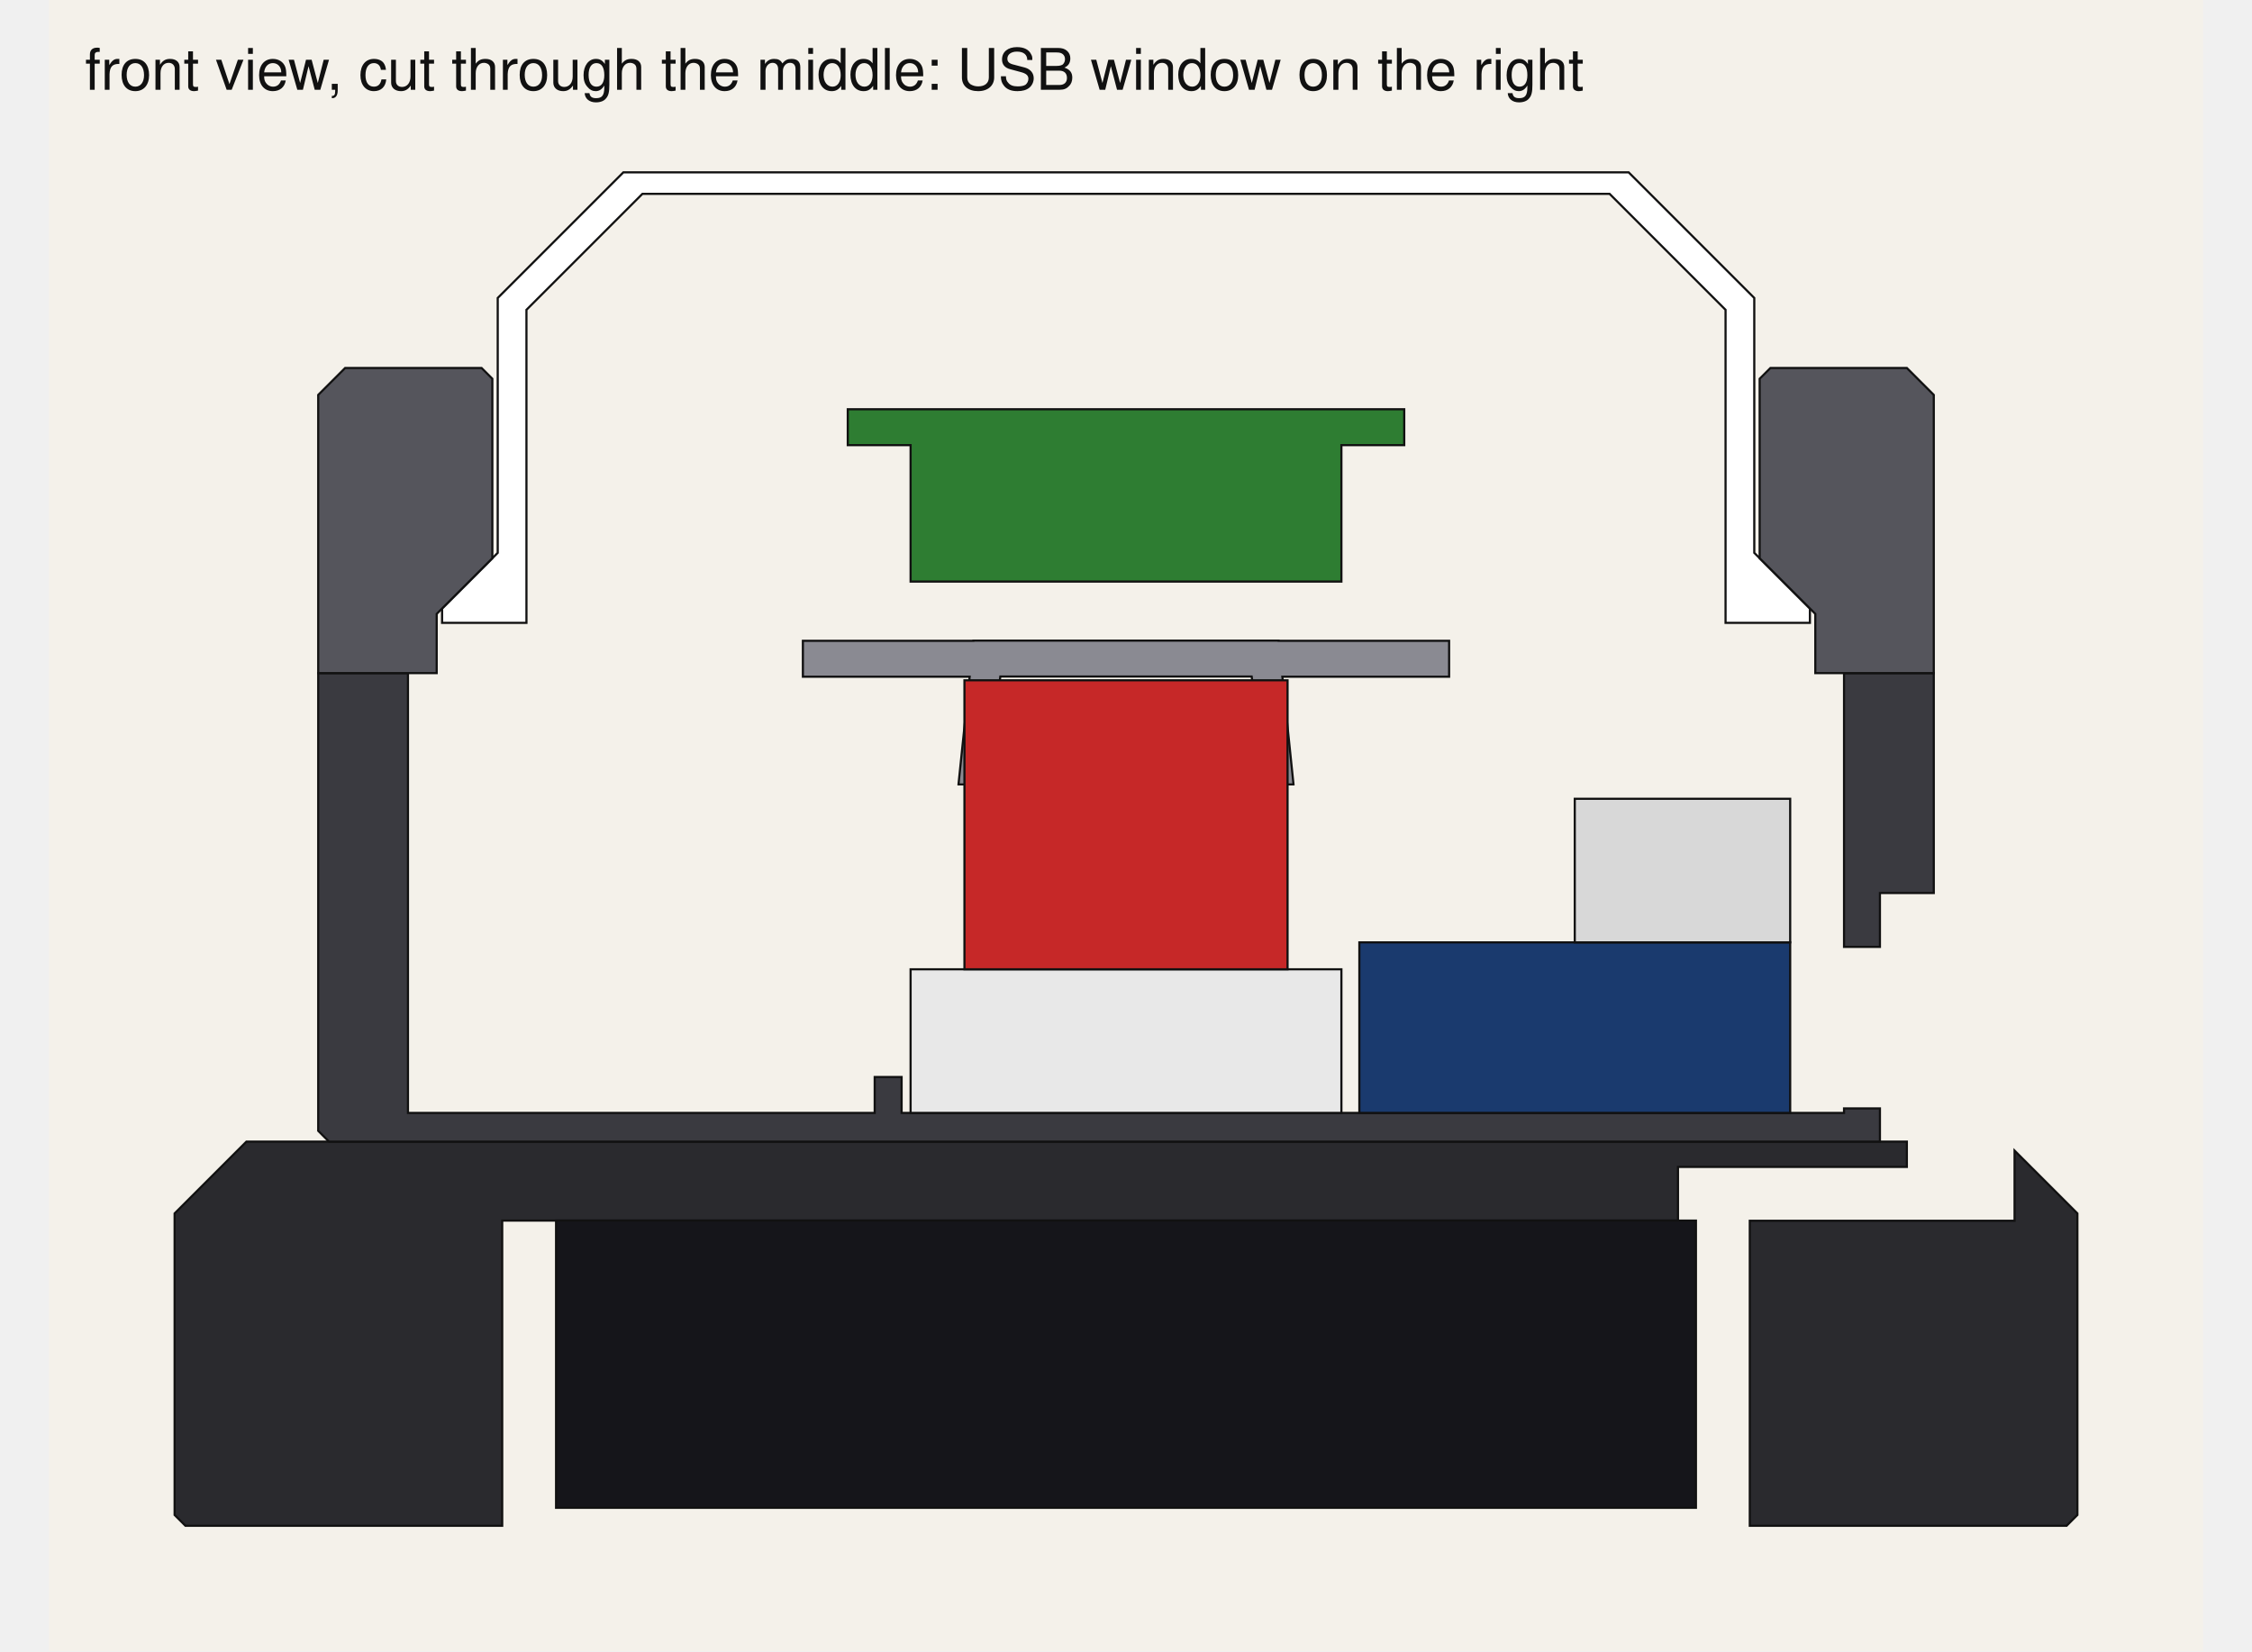
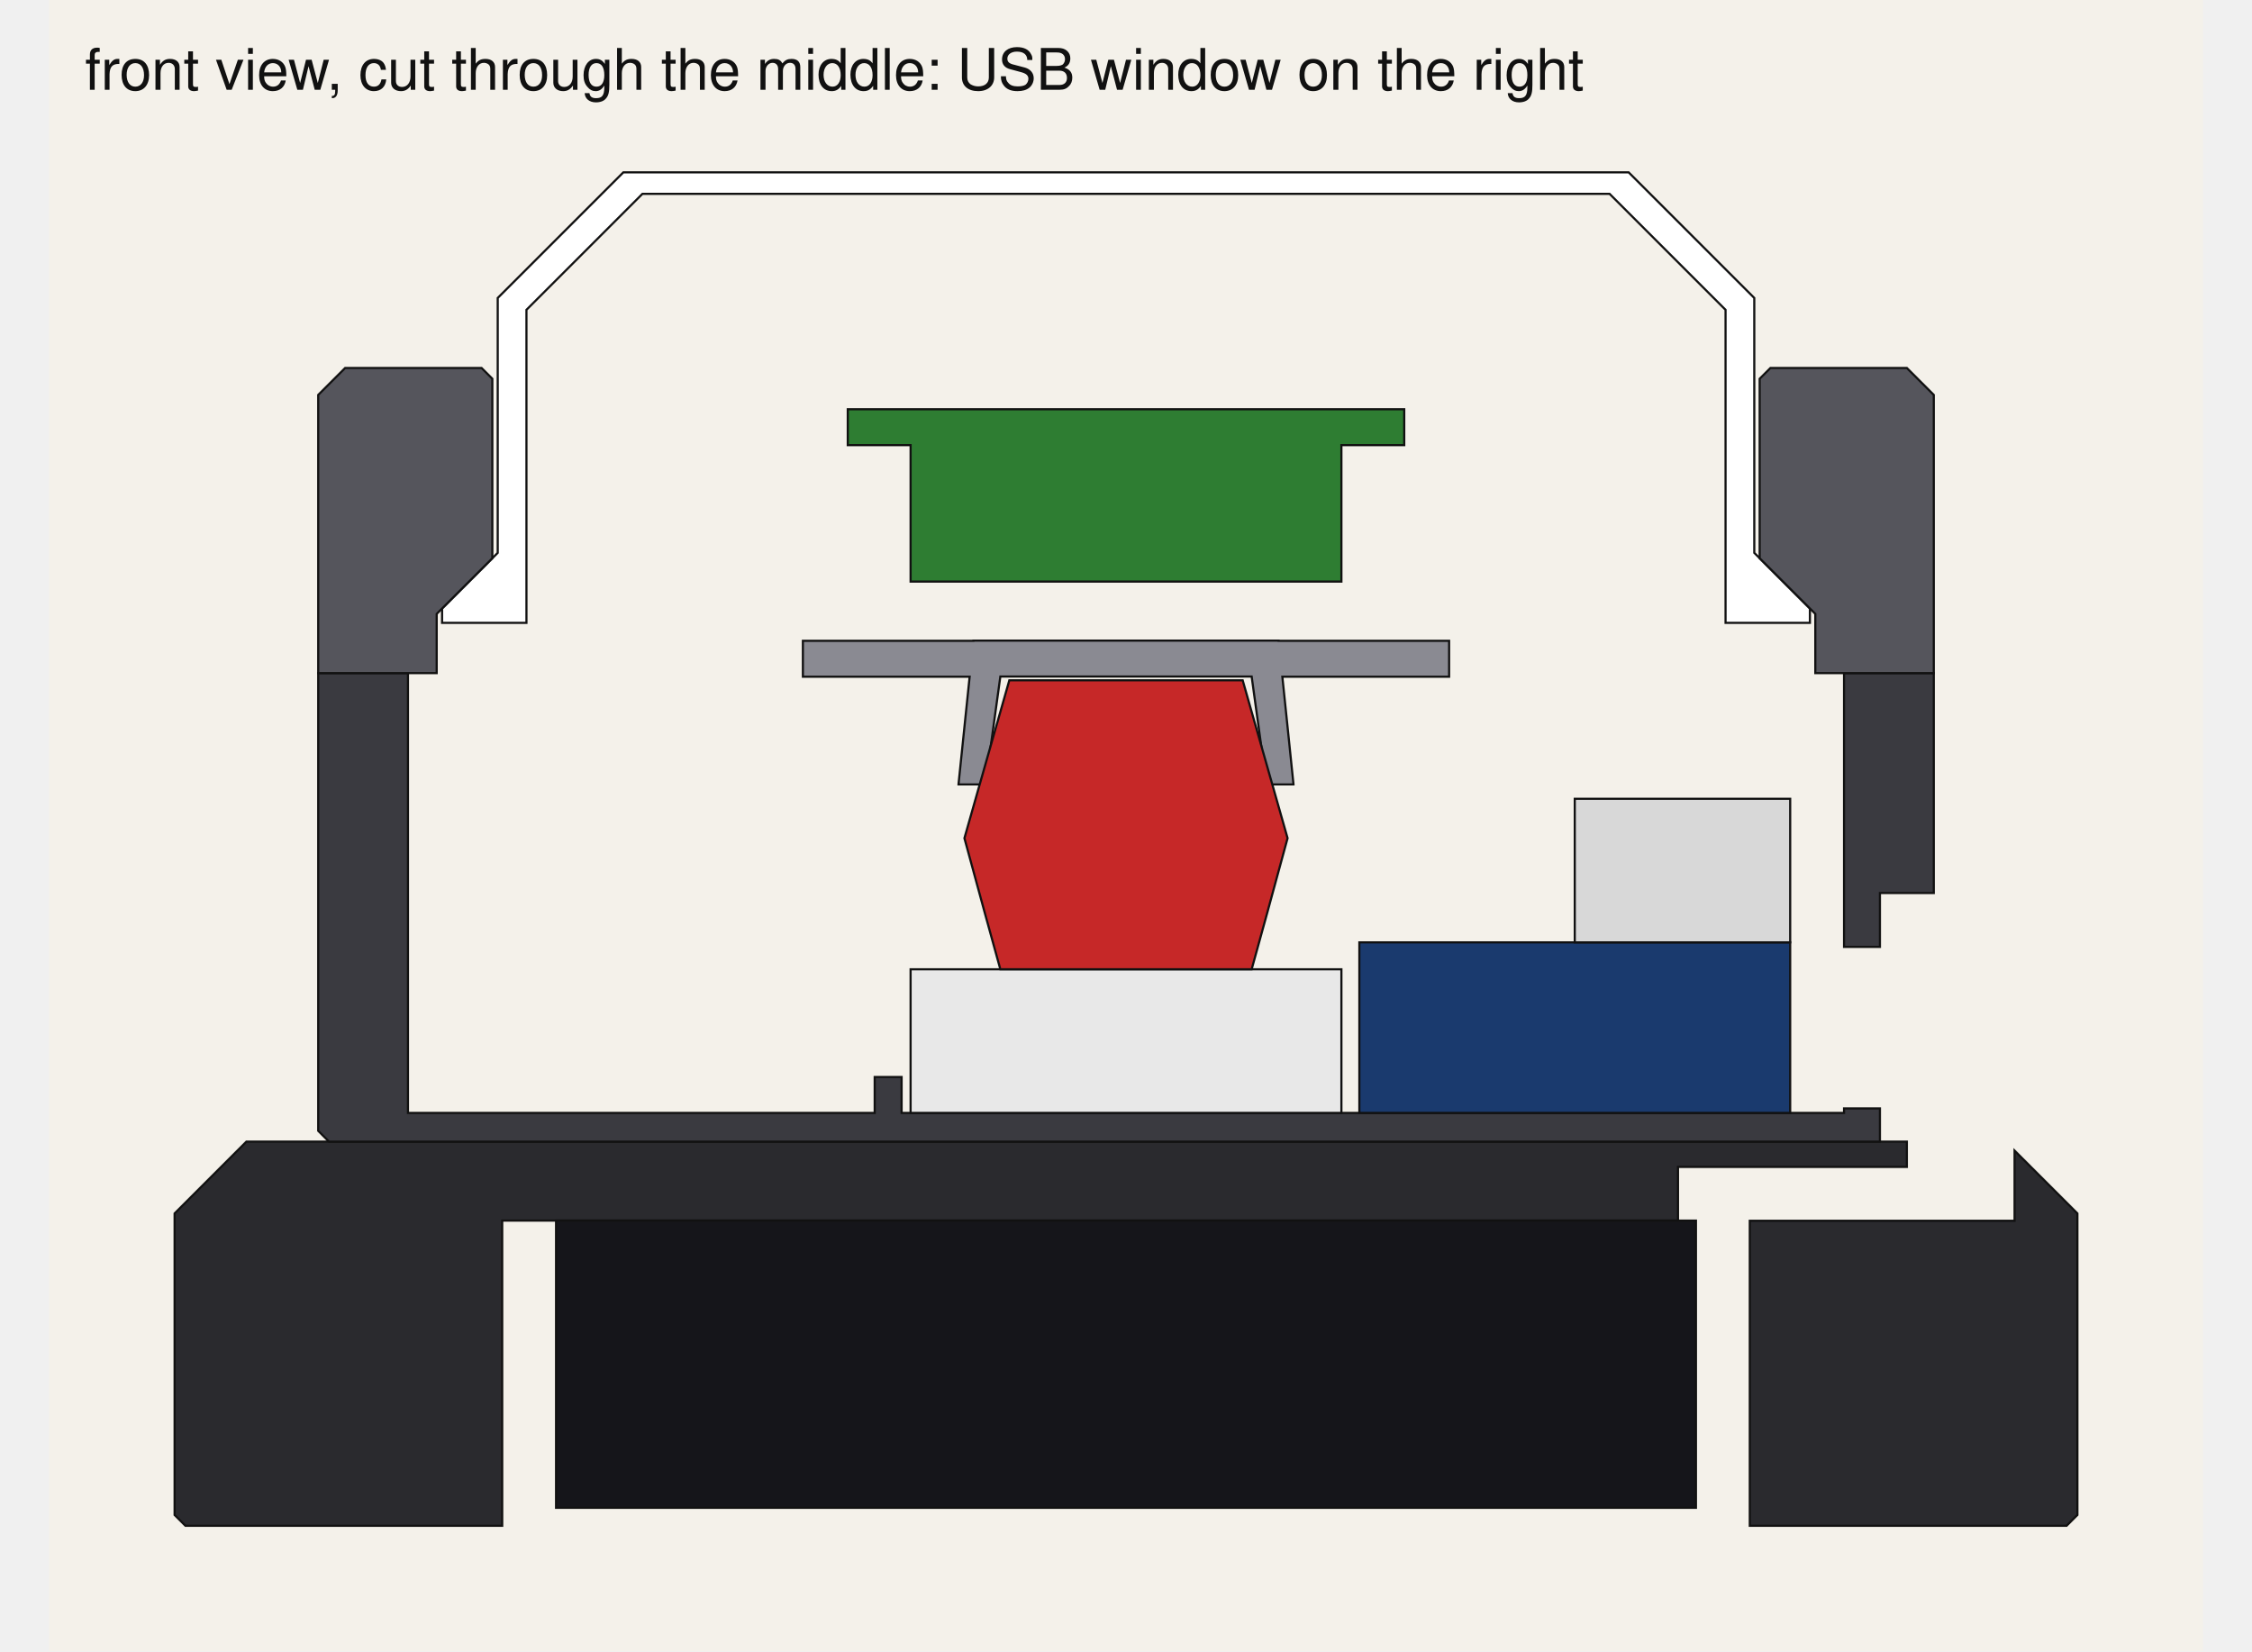
<svg xmlns="http://www.w3.org/2000/svg" viewBox="-60 -62 120 92" width="1320" height="968">
  <rect x="-60" y="-62" width="120" height="92" fill="#f4f1ea" />
  <path d="M43.50,2.30 L43.50,3.01 L37.12,3.01 L30.75,3.01 L30.75,4.51 L30.75,6.00 L22.88,6.00 L6.03,6.00 L5.39,6.00 L4.76,6.00 L4.19,6.00 L3.67,6.00 L3.24,6.00 L2.91,6.00 L2.68,6.00 L2.55,6.00 L2.54,6.00 L0.00,6.00 L-2.54,6.00 L-2.55,6.00 L-2.68,6.00 L-2.91,6.00 L-3.24,6.00 L-3.67,6.00 L-4.19,6.00 L-4.76,6.00 L-5.39,6.00 L-6.03,6.00 L-30.81,6.00 L-31.05,6.00 L-31.28,6.00 L-31.55,6.00 L-31.81,6.00 L-32.11,6.00 L-32.40,6.00 L-32.70,6.00 L-33.00,6.00 L-33.30,6.00 L-33.60,6.00 L-33.89,6.00 L-34.19,6.00 L-34.45,6.00 L-34.72,6.00 L-34.74,6.00 L-34.75,6.00 L-34.75,6.01 L-34.75,6.01 L-34.75,12.35 L-34.75,13.40 L-34.75,14.50 L-34.75,23.00 L-43.43,23.00 L-52.40,23.00 L-52.70,22.70 L-53.00,22.40 L-53.00,14.00 L-53.00,5.60 L-50.92,3.52 L-49.00,1.60 L-40.66,1.60 L-40.62,1.60 L-40.51,1.60 L-40.34,1.60 L-40.11,1.60 L-39.85,1.60 L-39.56,1.60 L-39.28,1.60 L-39.03,1.60 L-38.82,1.60 L-38.67,1.60 L-38.58,1.60 L-38.57,1.60 L-32.67,1.60 L-25.50,1.60 L-25.25,1.60 L-24.94,1.60 L-24.58,1.60 L-24.22,1.60 L-23.87,1.60 L-23.56,1.60 L-23.30,1.60 L-23.13,1.60 L0.00,1.60 L23.04,1.60 L23.13,1.60 L23.30,1.60 L23.56,1.60 L23.87,1.60 L24.22,1.60 L24.58,1.60 L24.94,1.60 L25.25,1.60 L25.50,1.60 L32.67,1.60 L40.63,1.60 L41.45,1.60 L41.48,1.60 L43.50,1.60 Z M49.90,2.50 L50.92,3.52 L53.00,5.60 L53.00,14.00 L53.00,22.40 L52.70,22.70 L52.40,23.00 L43.43,23.00 L34.75,23.00 L34.75,14.50 L34.75,13.40 L34.75,12.35 L34.75,8.05 L34.75,6.01 L42.12,6.01 L49.50,6.01 L49.50,4.51 L49.50,4.05 L49.50,2.55 L49.50,2.10 Z" fill="#2a2a2e" fill-rule="evenodd" stroke="#111" stroke-width="0.12" />
  <path d="M-40.00,0.00 L-39.95,0.00 L-39.90,0.00 L-39.81,0.00 L-39.71,0.00 L-39.57,0.00 L-39.42,0.00 L-39.23,0.00 L-39.04,0.00 L-38.80,0.00 L-38.56,0.00 L-38.28,0.00 L-37.99,0.00 L-37.66,0.00 L-37.33,0.00 L-36.96,0.00 L-36.58,0.00 L-36.16,0.00 L-35.72,0.00 L-35.51,0.00 L-35.08,0.00 L-34.85,0.00 L-34.61,0.00 L-34.42,0.00 L-34.20,0.00 L-33.96,0.00 L-33.71,0.00 L-33.48,0.00 L-33.24,0.00 L-33.00,0.00 L-32.76,0.00 L-32.52,0.00 L-32.27,0.00 L-32.03,0.00 L-31.80,0.00 L-31.58,0.00 L-31.35,0.00 L-31.15,0.00 L-30.92,0.00 L-30.72,0.00 L-30.53,0.00 L-30.38,0.00 L-30.25,0.00 L-30.06,0.00 L-29.96,0.00 L-29.79,0.00 L-29.65,0.00 L-29.57,0.00 L-29.53,0.00 L-29.51,0.00 L-29.18,0.00 L-29.04,0.00 L-28.94,0.00 L-28.87,0.00 L-28.28,0.00 L-27.59,0.00 L-26.86,0.00 L-26.13,0.00 L-25.38,0.00 L-24.62,0.00 L-23.83,0.00 L-23.04,0.00 L-22.22,0.00 L-21.41,0.00 L-20.56,0.00 L-19.72,0.00 L-18.86,0.00 L-17.99,0.00 L-17.10,0.00 L-16.21,0.00 L-15.31,0.00 L-14.40,0.00 L-14.36,0.00 L-14.00,0.00 L-14.00,-1.36 L-14.00,-2.00 L-12.94,-2.00 L-12.50,-2.00 L-12.50,-1.39 L-12.50,0.00 L-11.48,0.00 L-11.40,0.00 L-11.29,0.00 L-11.15,0.00 L-10.97,0.00 L-10.78,0.00 L-10.57,0.00 L-10.36,0.00 L-10.15,0.00 L-9.96,0.00 L-0.28,0.00 L-0.05,0.00 L0.17,0.00 L0.37,0.00 L0.54,0.00 L0.67,0.00 L0.77,0.00 L0.83,0.00 L0.85,0.00 L2.25,0.00 L2.38,0.00 L3.05,0.00 L3.53,0.00 L4.00,0.00 L4.47,0.00 L4.94,0.00 L5.40,0.00 L5.82,0.00 L5.84,0.00 L5.89,0.00 L5.99,0.00 L6.12,0.00 L6.28,0.00 L6.47,0.00 L6.67,0.00 L6.88,0.00 L7.09,0.00 L10.57,0.00 L10.57,0.00 L10.78,0.00 L12.51,0.00 L25.25,0.00 L25.87,0.00 L38.28,0.00 L38.56,0.00 L38.80,0.00 L39.04,0.00 L39.23,0.00 L39.42,0.00 L39.57,0.00 L39.71,0.00 L39.81,0.00 L39.90,0.00 L39.95,0.00 L40.00,0.00 L40.00,-0.25 L40.40,-0.25 L42.00,-0.25 L42.00,1.17 L42.00,1.60 L41.56,1.60 L41.55,1.60 L41.55,1.60 L38.51,1.60 L38.51,1.60 L35.14,1.60 L29.60,1.60 L24.66,1.60 L24.46,1.60 L24.21,1.60 L23.93,1.60 L23.64,1.60 L23.35,1.60 L23.09,1.60 L22.88,1.60 L22.73,1.60 L0.00,1.60 L-22.64,1.60 L-22.65,1.60 L-22.73,1.60 L-22.88,1.60 L-23.09,1.60 L-23.35,1.60 L-23.64,1.60 L-23.93,1.60 L-24.21,1.60 L-24.46,1.60 L-24.66,1.60 L-29.60,1.60 L-37.18,1.60 L-37.20,1.60 L-37.29,1.60 L-37.42,1.60 L-37.59,1.60 L-37.79,1.60 L-38.01,1.60 L-38.23,1.60 L-38.42,1.60 L-38.59,1.60 L-38.71,1.60 L-38.78,1.60 L-44.40,1.60 L-44.70,1.30 L-45.00,1.00 L-45.00,-11.75 L-45.00,-24.50 L-40.57,-24.50 L-40.49,-24.50 L-40.31,-24.50 L-40.00,-24.50 Z M45.00,-15.65 L45.00,-12.25 L43.50,-12.25 L42.00,-12.25 L42.00,-10.49 L42.00,-9.25 L40.59,-9.25 L40.40,-9.25 L40.00,-9.25 L40.00,-24.50 L40.31,-24.50 L40.49,-24.50 L45.00,-24.50 Z" fill="#3a3a40" fill-rule="evenodd" stroke="#111" stroke-width="0.12" />
  <path d="M35.00,-45.40 L35.00,-31.20 L38.10,-28.10 L38.10,-27.30 L33.40,-27.30 L33.40,-44.74 L26.94,-51.20 L0.00,-51.20 L-26.94,-51.20 L-33.40,-44.74 L-33.40,-27.30 L-38.10,-27.30 L-38.10,-28.10 L-35.00,-31.20 L-35.00,-45.40 L-28.00,-52.40 L0.00,-52.40 L28.00,-52.40 Z" fill="#ffffff" fill-rule="evenodd" stroke="#111" stroke-width="0.12" />
  <path d="M8.50,-26.31 L8.50,-26.30 L8.77,-26.30 L8.87,-26.30 L9.25,-26.30 L9.63,-26.30 L10.00,-26.30 L10.37,-26.30 L10.72,-26.30 L11.08,-26.30 L11.42,-26.30 L11.76,-26.30 L12.09,-26.30 L12.42,-26.30 L12.73,-26.30 L13.04,-26.30 L13.34,-26.30 L13.63,-26.30 L13.91,-26.30 L14.19,-26.30 L14.46,-26.30 L14.72,-26.30 L14.97,-26.30 L15.21,-26.30 L15.44,-26.30 L15.67,-26.30 L15.87,-26.30 L16.08,-26.30 L16.27,-26.30 L16.46,-26.30 L16.63,-26.30 L16.80,-26.30 L16.95,-26.30 L17.10,-26.30 L17.22,-26.30 L17.35,-26.30 L17.46,-26.30 L17.57,-26.30 L17.65,-26.30 L17.74,-26.30 L17.81,-26.30 L17.87,-26.30 L17.91,-26.30 L17.96,-26.30 L17.98,-26.30 L18.00,-26.30 L18.00,-24.30 L17.98,-24.30 L17.96,-24.30 L17.91,-24.30 L17.87,-24.30 L17.81,-24.30 L17.74,-24.30 L17.65,-24.30 L17.57,-24.30 L17.46,-24.30 L17.35,-24.30 L17.22,-24.30 L17.10,-24.30 L16.95,-24.30 L16.80,-24.30 L16.63,-24.30 L16.46,-24.30 L16.27,-24.30 L16.08,-24.30 L15.87,-24.30 L15.67,-24.30 L15.44,-24.30 L15.21,-24.30 L14.97,-24.30 L14.72,-24.30 L14.46,-24.30 L14.19,-24.30 L13.91,-24.30 L13.63,-24.30 L13.34,-24.30 L13.04,-24.30 L12.73,-24.30 L12.42,-24.30 L12.09,-24.30 L11.76,-24.30 L11.42,-24.30 L11.08,-24.30 L10.72,-24.30 L10.37,-24.30 L10.00,-24.30 L9.63,-24.30 L9.25,-24.30 L8.91,-24.30 L8.71,-24.30 L9.01,-21.41 L9.33,-18.31 L9.33,-18.30 L9.33,-18.30 L8.52,-18.30 L7.83,-18.30 L7.83,-18.30 L7.83,-18.31 L7.39,-21.48 L7.00,-24.31 L0.00,-24.31 L-7.00,-24.31 L-7.39,-21.48 L-7.83,-18.31 L-7.83,-18.30 L-7.83,-18.30 L-8.52,-18.30 L-9.33,-18.30 L-9.33,-18.30 L-9.33,-18.31 L-9.01,-21.41 L-8.71,-24.30 L-8.91,-24.30 L-9.25,-24.30 L-9.63,-24.30 L-10.00,-24.30 L-10.37,-24.30 L-10.72,-24.30 L-11.08,-24.30 L-11.42,-24.30 L-11.76,-24.30 L-12.09,-24.30 L-12.42,-24.30 L-12.73,-24.30 L-13.04,-24.30 L-13.34,-24.30 L-13.63,-24.30 L-13.91,-24.30 L-14.19,-24.30 L-14.46,-24.30 L-14.72,-24.30 L-14.97,-24.30 L-15.21,-24.30 L-15.44,-24.30 L-15.67,-24.30 L-15.87,-24.30 L-16.08,-24.30 L-16.27,-24.30 L-16.46,-24.30 L-16.63,-24.30 L-16.80,-24.30 L-16.95,-24.30 L-17.10,-24.30 L-17.22,-24.30 L-17.35,-24.30 L-17.46,-24.30 L-17.57,-24.30 L-17.65,-24.30 L-17.74,-24.30 L-17.81,-24.30 L-17.87,-24.30 L-17.91,-24.30 L-17.96,-24.30 L-17.98,-24.30 L-18.00,-24.30 L-18.00,-26.30 L-17.98,-26.30 L-17.96,-26.30 L-17.91,-26.30 L-17.87,-26.30 L-17.81,-26.30 L-17.74,-26.30 L-17.65,-26.30 L-17.57,-26.30 L-17.46,-26.30 L-17.35,-26.30 L-17.22,-26.30 L-17.10,-26.30 L-16.95,-26.30 L-16.80,-26.30 L-16.63,-26.30 L-16.46,-26.30 L-16.27,-26.30 L-16.08,-26.30 L-15.87,-26.30 L-15.67,-26.30 L-15.44,-26.30 L-15.21,-26.30 L-14.97,-26.30 L-14.72,-26.30 L-14.46,-26.30 L-14.19,-26.30 L-13.91,-26.30 L-13.63,-26.30 L-13.34,-26.30 L-13.04,-26.30 L-12.73,-26.30 L-12.42,-26.30 L-12.09,-26.30 L-11.76,-26.30 L-11.42,-26.30 L-11.08,-26.30 L-10.72,-26.30 L-10.37,-26.30 L-10.00,-26.30 L-9.63,-26.30 L-9.25,-26.30 L-8.87,-26.30 L-8.77,-26.30 L-8.50,-26.30 L-8.50,-26.31 L-8.50,-26.31 L0.00,-26.31 L8.50,-26.31 Z" fill="#8a8a92" fill-rule="evenodd" stroke="#111" stroke-width="0.12" />
  <path d="M-35.30,-40.90 L-35.30,-30.90 L-38.40,-27.80 L-38.40,-24.50 L-38.80,-24.50 L-39.07,-24.50 L-39.23,-24.50 L-45.00,-24.50 L-45.00,-32.25 L-45.00,-40.00 L-44.24,-40.76 L-43.50,-41.50 L-43.21,-41.50 L-43.17,-41.50 L-43.07,-41.50 L-42.91,-41.50 L-42.70,-41.50 L-42.46,-41.50 L-42.44,-41.50 L-36.37,-41.50 L-36.37,-41.50 L-35.90,-41.50 Z M44.24,-40.76 L45.00,-40.00 L45.00,-32.25 L45.00,-24.50 L39.23,-24.50 L39.07,-24.50 L38.80,-24.50 L38.40,-24.50 L38.40,-27.80 L35.30,-30.90 L35.30,-40.90 L35.90,-41.50 L36.23,-41.50 L41.40,-41.50 L41.52,-41.50 L41.59,-41.50 L41.60,-41.50 L41.80,-41.50 L42.13,-41.50 L42.43,-41.50 L42.70,-41.50 L42.91,-41.50 L43.07,-41.50 L43.17,-41.50 L43.21,-41.50 L43.50,-41.50 Z" fill="#55555c" fill-rule="evenodd" stroke="#111" stroke-width="0.12" />
  <path d="M12.00,-2.40 L12.00,0.00 L11.31,0.00 L11.27,0.00 L11.22,0.00 L11.15,0.00 L11.06,0.00 L10.96,0.00 L10.84,0.00 L10.71,0.00 L10.57,0.00 L10.42,0.00 L10.27,0.00 L10.12,0.00 L9.98,0.00 L9.84,0.00 L9.70,0.00 L9.58,0.00 L-3.30,0.00 L-3.48,0.00 L-3.65,0.00 L-3.82,0.00 L-3.98,0.00 L-4.13,0.00 L-4.26,0.00 L-4.37,0.00 L-4.47,0.00 L-4.54,0.00 L-4.60,0.00 L-4.63,0.00 L-4.65,0.00 L-4.80,0.00 L-9.48,0.00 L-9.58,0.00 L-9.70,0.00 L-9.84,0.00 L-9.98,0.00 L-10.12,0.00 L-10.27,0.00 L-10.42,0.00 L-10.57,0.00 L-10.71,0.00 L-10.84,0.00 L-10.96,0.00 L-11.06,0.00 L-11.15,0.00 L-11.22,0.00 L-11.27,0.00 L-11.31,0.00 L-11.33,0.00 L-12.00,0.00 L-12.00,-5.60 L-12.00,-8.00 L-11.31,-8.00 L-11.27,-8.00 L-11.22,-8.00 L-11.15,-8.00 L-11.06,-8.00 L-10.96,-8.00 L-10.84,-8.00 L-10.71,-8.00 L-10.57,-8.00 L-10.42,-8.00 L-10.27,-8.00 L-10.12,-8.00 L-9.98,-8.00 L-9.84,-8.00 L-9.70,-8.00 L-9.58,-8.00 L-9.48,-8.00 L-9.39,-8.00 L-9.32,-8.00 L-9.27,-8.00 L-9.23,-8.00 L-9.22,-8.00 L-4.80,-8.00 L-4.65,-8.00 L-4.63,-8.00 L-4.60,-8.00 L-4.54,-8.00 L-4.47,-8.00 L-4.37,-8.00 L-4.26,-8.00 L-4.13,-8.00 L-3.98,-8.00 L-3.82,-8.00 L-3.65,-8.00 L-3.48,-8.00 L-3.30,-8.00 L-3.12,-8.00 L-2.94,-8.00 L-2.77,-8.00 L-2.62,-8.00 L-2.48,-8.00 L10.27,-8.00 L10.42,-8.00 L10.57,-8.00 L10.71,-8.00 L10.84,-8.00 L10.96,-8.00 L11.06,-8.00 L11.15,-8.00 L11.22,-8.00 L11.27,-8.00 L11.31,-8.00 L11.33,-8.00 L12.00,-8.00 Z" fill="#e8e8e8" fill-rule="evenodd" stroke="#111" stroke-width="0.12" />
-   <path d="M9.00,-16.05 L9.00,-8.00 L0.00,-8.00 L-9.00,-8.00 L-9.00,-16.05 L-9.00,-24.10 L0.00,-24.10 L9.00,-24.10 Z" fill="#c62828" fill-rule="evenodd" stroke="#111" stroke-width="0.12" />
+   <path d="M7.55,-20.41 L9.00,-15.31 L9.00,-15.30 L9.00,-15.30 L7.88,-11.19 L7.00,-8.00 L0.00,-8.00 L-7.00,-8.00 L-7.88,-11.19 L-9.00,-15.30 L-9.00,-15.30 L-9.00,-15.31 L-7.55,-20.41 L-6.50,-24.10 L0.00,-24.10 L6.50,-24.10 Z" fill="#c62828" fill-rule="evenodd" stroke="#111" stroke-width="0.12" />
  <path d="M15.50,-38.20 L15.50,-37.20 L13.93,-37.20 L12.00,-37.20 L12.00,-33.41 L12.00,-33.40 L12.00,-29.60 L0.00,-29.60 L-12.00,-29.60 L-12.00,-33.40 L-12.00,-33.41 L-12.00,-37.20 L-13.93,-37.20 L-15.50,-37.20 L-15.50,-38.20 L-15.50,-39.20 L-10.33,-39.20 L0.00,-39.20 L10.33,-39.20 L15.50,-39.20 Z" fill="#2e7d32" fill-rule="evenodd" stroke="#111" stroke-width="0.12" />
  <path d="M37.00,-4.75 L37.00,0.00 L25.00,0.00 L13.00,0.00 L13.00,-4.75 L13.00,-9.50 L25.00,-9.50 L37.00,-9.50 Z" fill="#1a3a6e" fill-rule="evenodd" stroke="#111" stroke-width="0.12" />
  <path d="M37.00,-13.50 L37.00,-9.50 L31.00,-9.50 L25.00,-9.50 L25.00,-13.50 L25.00,-17.50 L31.00,-17.50 L37.00,-17.50 Z" fill="#d8d8d8" fill-rule="evenodd" stroke="#111" stroke-width="0.12" />
  <path d="M31.75,14.00 L31.75,22.00 L0.00,22.00 L-31.75,22.00 L-31.75,14.00 L-31.75,6.00 L0.00,6.00 L31.75,6.00 Z" fill="#15151a" fill-rule="evenodd" stroke="#111" stroke-width="0.12" />
  <text x="-58" y="-57" font-family="Helvetica" font-size="3.2" fill="#111">front view, cut through the middle: USB window on the right</text>
</svg>
